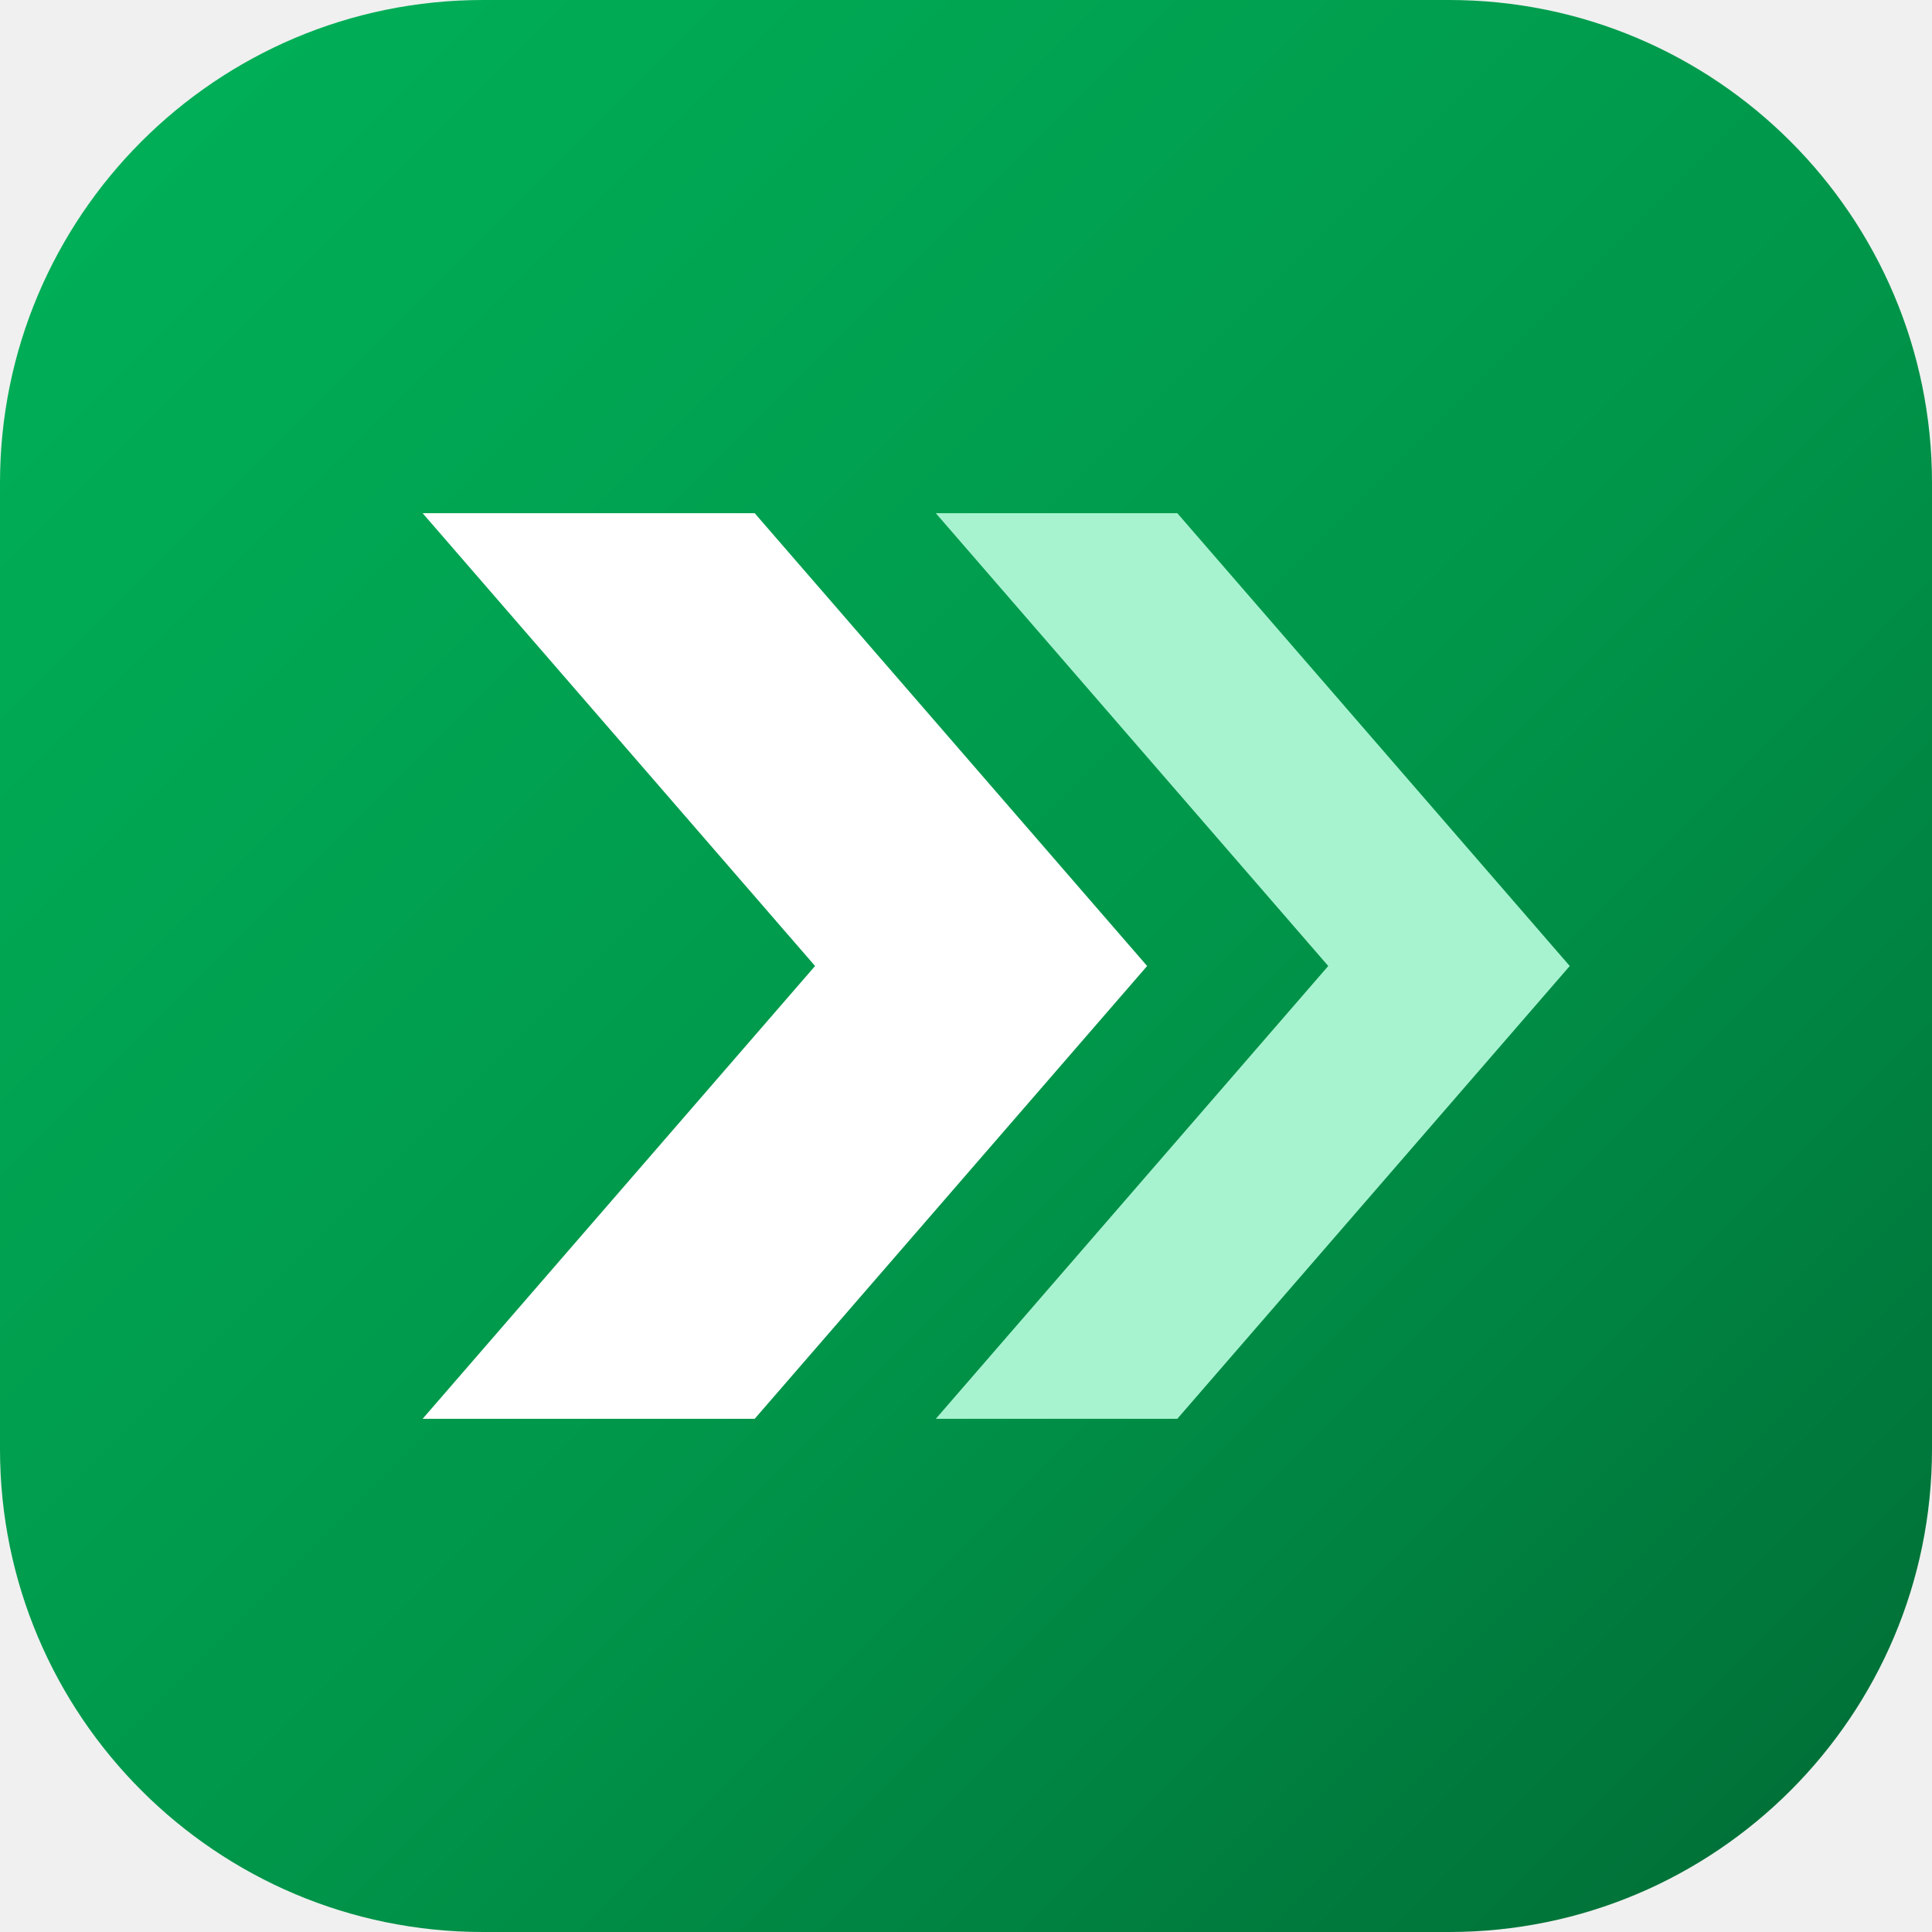
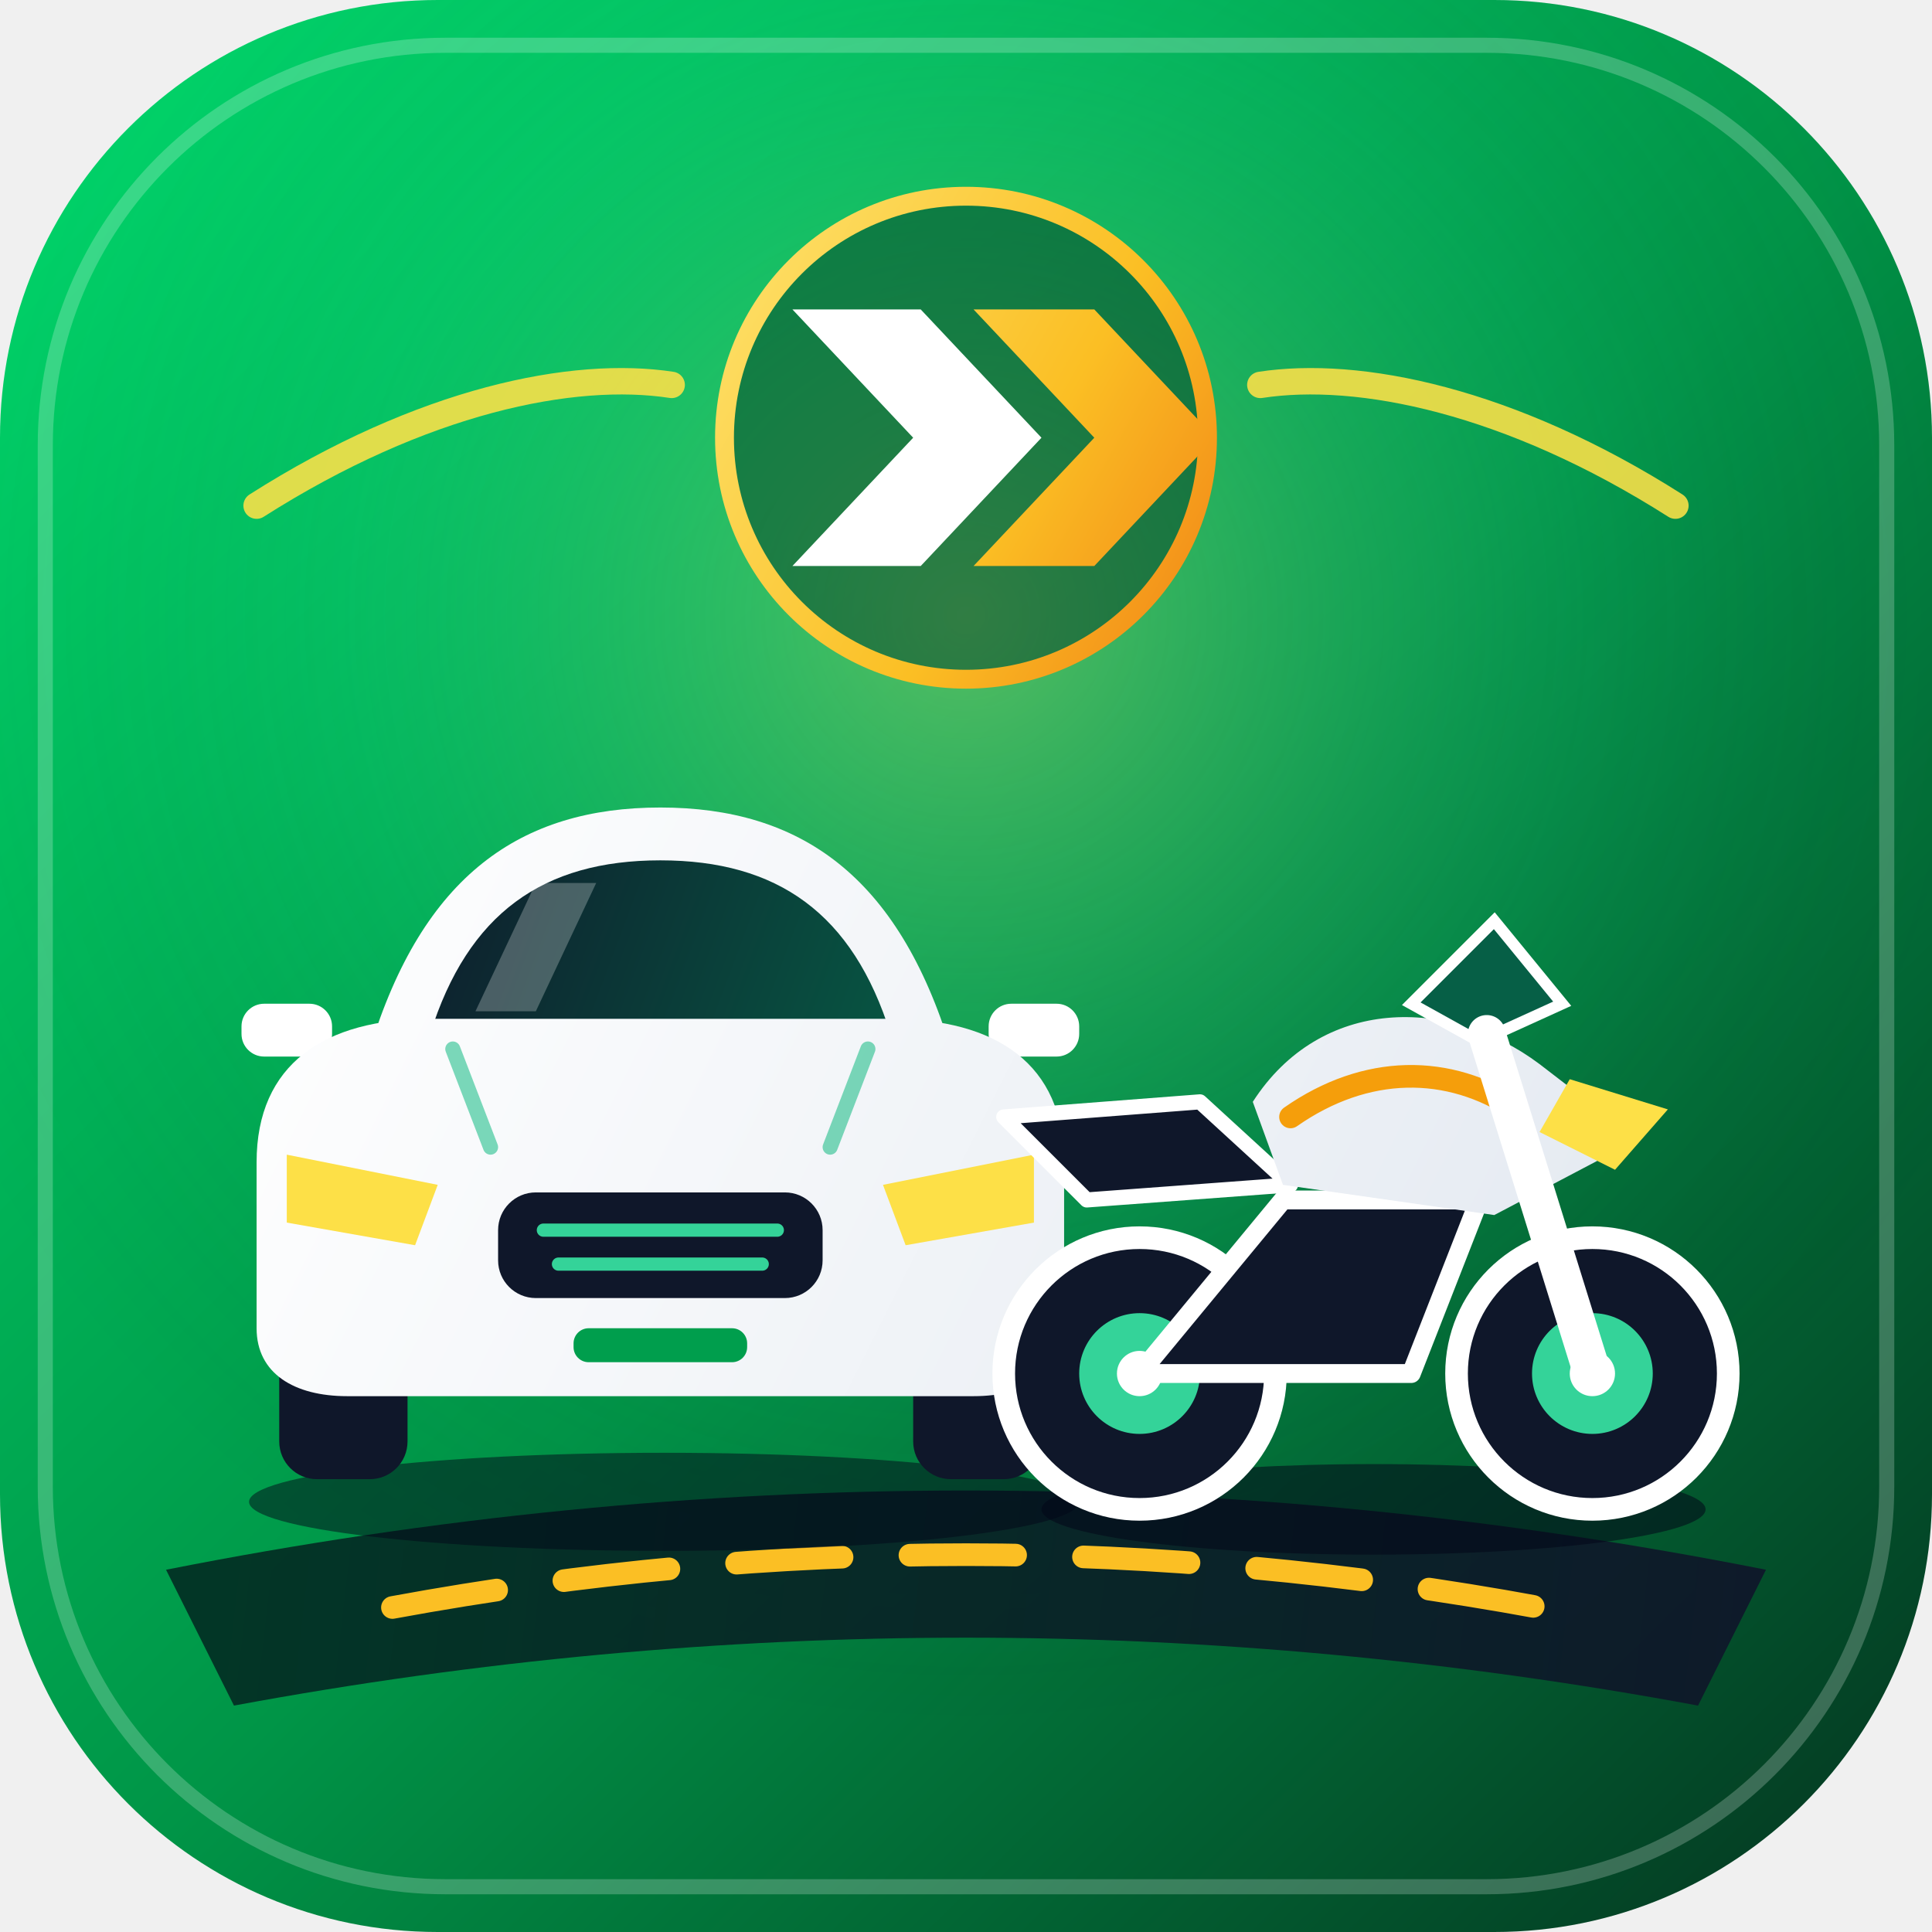
- <svg xmlns="http://www.w3.org/2000/svg" viewBox="0 0 64 64" fill="none">
+ <svg xmlns="http://www.w3.org/2000/svg" viewBox="0 0 512 512" fill="none">
  <defs>
-     <linearGradient id="bg" x1="0" y1="0" x2="64" y2="64" gradientUnits="userSpaceOnUse">
-       <stop offset="0" stop-color="#00B259" />
-       <stop offset="0.55" stop-color="#00964A" />
-       <stop offset="1" stop-color="#006B35" />
+     <linearGradient id="sgBg" x1="20" y1="16" x2="492" y2="496" gradientUnits="userSpaceOnUse">
+       <stop offset="0%" stop-color="#00D96C" />
+       <stop offset="52%" stop-color="#009547" />
+       <stop offset="100%" stop-color="#043A22" />
+     </linearGradient>
+     <radialGradient id="sgHalo" cx="50%" cy="32%" r="58%">
+       <stop offset="0%" stop-color="#FEF08A" stop-opacity="0.34" />
+       <stop offset="55%" stop-color="#34D399" stop-opacity="0.10" />
+       <stop offset="100%" stop-color="#000000" stop-opacity="0" />
+     </radialGradient>
+     <linearGradient id="sgGold" x1="150" y1="44" x2="380" y2="175" gradientUnits="userSpaceOnUse">
+       <stop offset="0%" stop-color="#FEF08A" />
+       <stop offset="55%" stop-color="#FBBF24" />
+       <stop offset="100%" stop-color="#EA580C" />
+     </linearGradient>
+     <linearGradient id="sgMetal" x1="70" y1="215" x2="440" y2="400" gradientUnits="userSpaceOnUse">
+       <stop offset="0%" stop-color="#FFFFFF" />
+       <stop offset="100%" stop-color="#E2E8F0" />
+     </linearGradient>
+     <linearGradient id="sgVisor" x1="100" y1="220" x2="260" y2="280" gradientUnits="userSpaceOnUse">
+       <stop offset="0%" stop-color="#0F172A" />
+       <stop offset="100%" stop-color="#065F46" />
+     </linearGradient>
+     <linearGradient id="sgRoad" x1="40" y1="395" x2="472" y2="445" gradientUnits="userSpaceOnUse">
+       <stop offset="0%" stop-color="#022C22" stop-opacity="0.9" />
+       <stop offset="100%" stop-color="#0F172A" stop-opacity="0.95" />
    </linearGradient>
  </defs>
-   <rect width="64" height="64" rx="16" fill="url(#bg)" />
-   <path d="M14 17H25L38 32L25 47H14L27 32L14 17Z" fill="#FFFFFF" />
-   <path d="M31 17H39L52 32L39 47H31L44 32L31 17Z" fill="#A7F3D0" />
+   <rect width="512" height="512" rx="116" fill="url(#sgBg)" />
+   <rect width="512" height="512" rx="116" fill="url(#sgHalo)" />
+   <rect x="12" y="12" width="488" height="488" rx="106" stroke="#FFFFFF" stroke-opacity="0.22" stroke-width="4" />
+   <circle cx="256" cy="116" r="64" fill="#042F1E" fill-opacity="0.45" stroke="url(#sgGold)" stroke-width="5" />
+   <path d="M210 82H244L276 116L244 150H210L242 116L210 82Z" fill="#FFFFFF" />
+   <path d="M258 82H290L322 116L290 150H258L290 116L258 82Z" fill="url(#sgGold)" />
+   <path d="M68 134 C112 106, 152 98, 178 102" stroke="#FDE047" stroke-width="7" stroke-linecap="round" opacity="0.88" />
+   <path d="M444 134 C400 106, 360 98, 334 102" stroke="#FDE047" stroke-width="7" stroke-linecap="round" opacity="0.88" />
+   <path d="M44 416 Q256 374 468 416 L450 452 Q256 416 62 452 Z" fill="url(#sgRoad)" />
+   <path d="M104 426 Q256 398 408 426" stroke="#FBBF24" stroke-width="6" stroke-dasharray="28 18" stroke-linecap="round" />
+   <g>
+     <ellipse cx="176" cy="398" rx="110" ry="13" fill="#020617" opacity="0.5" />
+     <rect x="74" y="346" width="34" height="46" rx="10" fill="#0F172A" />
+     <rect x="242" y="346" width="34" height="46" rx="10" fill="#0F172A" />
+     <path d="M98 278 C112 232, 138 214, 175 214 C212 214, 238 232, 252 278 Z" fill="url(#sgMetal)" />
+     <path d="M114 274 C124 242, 144 228, 175 228 C206 228, 226 242, 236 274 Z" fill="url(#sgVisor)" />
+     <path d="M126 268 L142 234 L158 234 L142 268 Z" fill="#FFFFFF" opacity="0.25" />
+     <rect x="64" y="266" width="24" height="14" rx="6" fill="#FFFFFF" />
+     <rect x="262" y="266" width="24" height="14" rx="6" fill="#FFFFFF" />
+     <path d="M68 308 C68 282, 86 270, 114 270 H236 C264 270, 282 282, 282 308 V352 C282 364, 272 370, 258 370 H92 C78 370, 68 364, 68 352 Z" fill="url(#sgMetal)" />
+     <path d="M120 278 L130 304 M230 278 L220 304" stroke="#10B981" stroke-width="4" stroke-linecap="round" opacity="0.55" />
+     <rect x="132" y="316" width="86" height="28" rx="10" fill="#0F172A" />
+     <path d="M144 326 H206 M148 335 H202" stroke="#34D399" stroke-width="3.5" stroke-linecap="round" />
+     <path d="M76 306 L116 314 L110 330 L76 324 Z" fill="#FDE047" />
+     <path d="M274 306 L234 314 L240 330 L274 324 Z" fill="#FDE047" />
+     <rect x="152" y="352" width="46" height="9" rx="4" fill="#009E4D" />
+   </g>
+   <g>
+     <ellipse cx="364" cy="400" rx="88" ry="12" fill="#020617" opacity="0.55" />
+     <circle cx="302" cy="364" r="36" fill="#0F172A" stroke="#FFFFFF" stroke-width="6" />
+     <circle cx="302" cy="364" r="16" fill="#34D399" />
+     <circle cx="302" cy="364" r="6" fill="#FFFFFF" />
+     <circle cx="422" cy="364" r="36" fill="#0F172A" stroke="#FFFFFF" stroke-width="6" />
+     <circle cx="422" cy="364" r="16" fill="#34D399" />
+     <circle cx="422" cy="364" r="6" fill="#FFFFFF" />
+     <path d="M266 296 L318 292 L342 314 L288 318 Z" fill="#0F172A" stroke="#FFFFFF" stroke-width="4" stroke-linejoin="round" />
+     <path d="M302 364 L340 318 L392 318 L374 364 Z" fill="#0F172A" stroke="#FFFFFF" stroke-width="5" stroke-linejoin="round" />
+     <path d="M332 292 C350 264, 384 264, 408 282 L434 302 L396 322 L340 314 Z" fill="url(#sgMetal)" />
+     <path d="M374 266 L396 244 L414 266 L392 276 Z" fill="url(#sgVisor)" stroke="#FFFFFF" stroke-width="3" />
+     <path d="M342 296 C362 282, 384 282, 402 294" stroke="#F59E0B" stroke-width="6" stroke-linecap="round" />
+     <path d="M394 274 L422 364" stroke="#FFFFFF" stroke-width="10" stroke-linecap="round" />
+     <path d="M416 286 L442 294 L428 310 L408 300 Z" fill="#FDE047" />
+   </g>
</svg>
